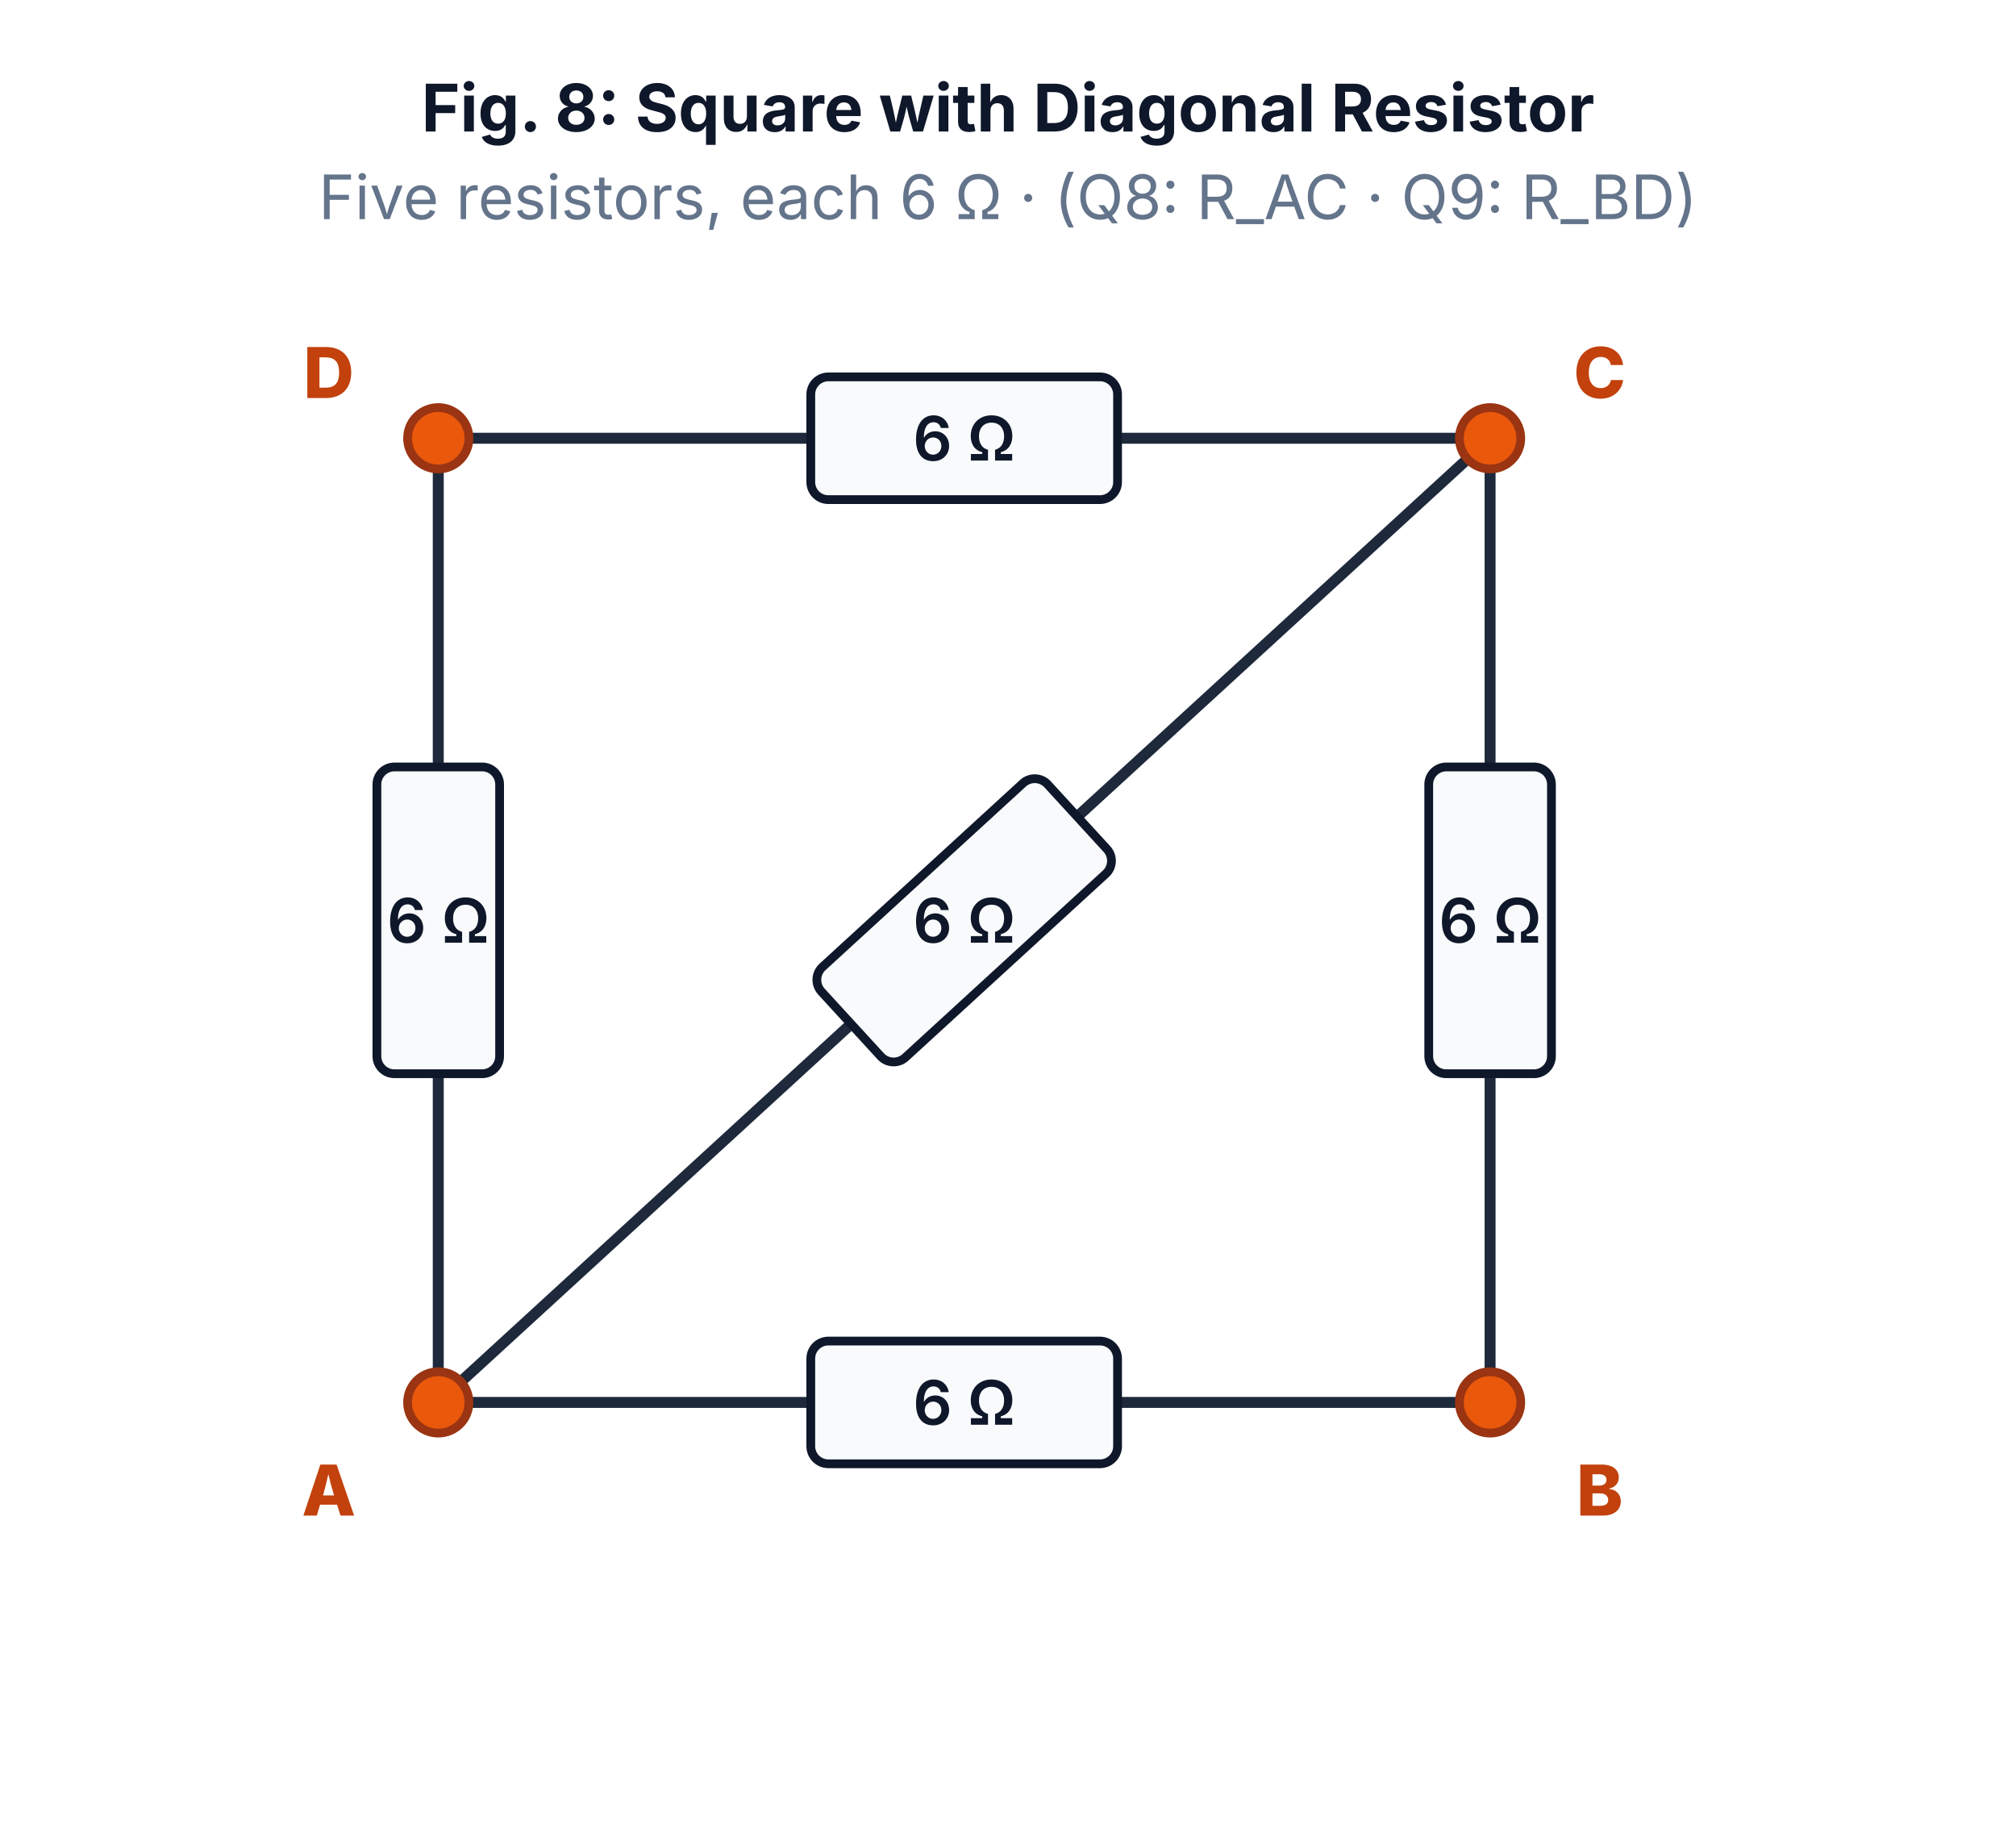
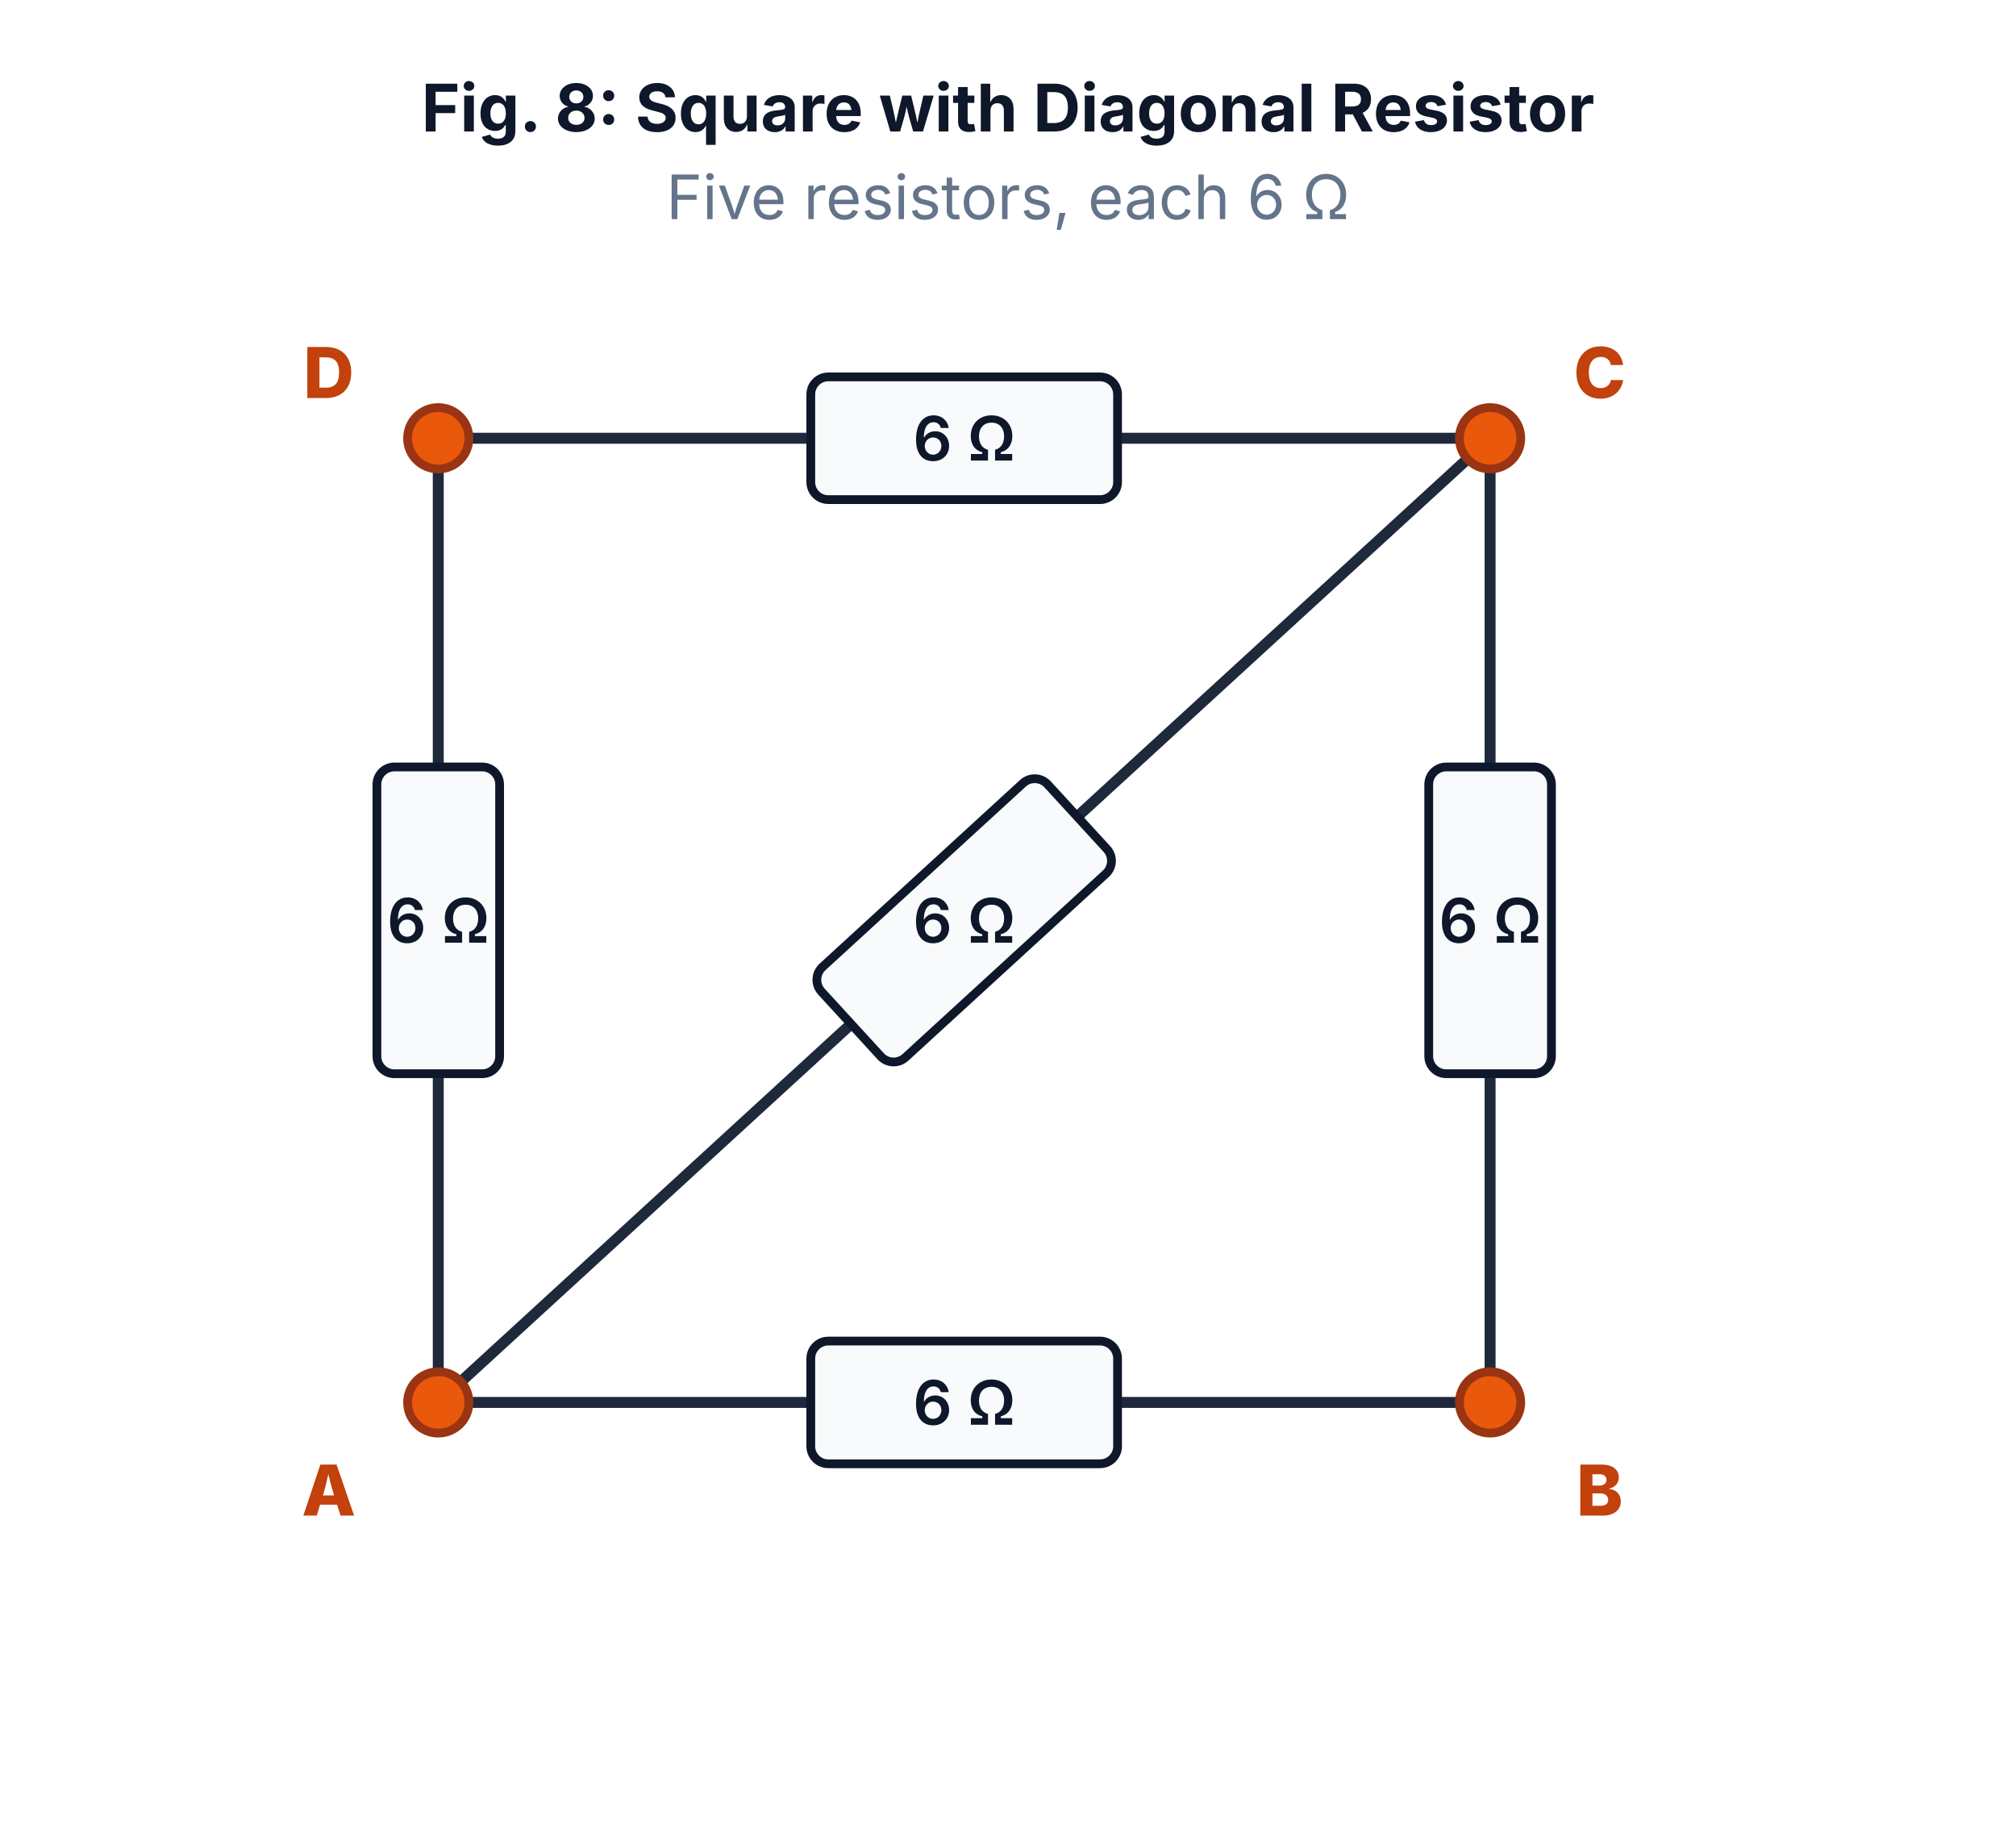
<svg xmlns="http://www.w3.org/2000/svg" viewBox="0 0 460 420" width="100%" height="100%" style="background:#ffffff; border:1.5px solid #cbd5e1; border-radius:10px;">
  <style>
    .wire { stroke: #1e293b; stroke-width: 2.5; stroke-linecap: round; stroke-linejoin: round; fill: none; }
    .dash-wire { stroke: #64748b; stroke-width: 2; stroke-dasharray: 5,4; fill: none; }
    .res-box { fill: #f8fafc; stroke: #0f172a; stroke-width: 2; rx: 4; }
    .res-lbl { font-family: system-ui, -apple-system, sans-serif; font-size: 14px; font-weight: 600; fill: #0f172a; text-anchor: middle; dominant-baseline: central; }
    .node-pt { fill: #1e293b; }
    .term-pt { fill: #ea580c; stroke: #9a3412; stroke-width: 2; }
    .term-lbl { font-family: system-ui, -apple-system, sans-serif; font-size: 16px; font-weight: 800; fill: #c2410c; text-anchor: middle; dominant-baseline: central; }
    .node-lbl { font-family: system-ui, -apple-system, sans-serif; font-size: 15px; font-weight: 700; fill: #1e293b; text-anchor: middle; dominant-baseline: central; }
    .diag-title { font-family: system-ui, -apple-system, sans-serif; font-size: 15px; font-weight: 700; fill: #0f172a; text-anchor: middle; }
    .diag-sub { font-family: system-ui, -apple-system, sans-serif; font-size: 14px; fill: #64748b; text-anchor: middle; }
  </style>
  <text x="230" y="30" class="diag-title">Fig. 8: Square with Diagonal Resistor</text>
-   <text x="230" y="50" class="diag-sub">Five resistors, each 6 Ω · (Q8: R_AC · Q9: R_BD)</text>
+   <text x="230" y="50" class="diag-sub">Five resistors, each 6 Ω</text>
  <line x1="100" y1="320" x2="340" y2="320" class="wire" />
  <rect x="185" y="306" width="70" height="28" class="res-box" />
  <text x="220" y="320" class="res-lbl">6 Ω</text>
  <line x1="340" y1="320" x2="340" y2="100" class="wire" />
  <rect x="326" y="175" width="28" height="70" class="res-box" />
  <text x="340" y="210" class="res-lbl">6 Ω</text>
  <line x1="100" y1="100" x2="340" y2="100" class="wire" />
  <rect x="185" y="86" width="70" height="28" class="res-box" />
  <text x="220" y="100" class="res-lbl">6 Ω</text>
  <line x1="100" y1="320" x2="100" y2="100" class="wire" />
  <rect x="86" y="175" width="28" height="70" class="res-box" />
  <text x="100" y="210" class="res-lbl">6 Ω</text>
  <line x1="100" y1="320" x2="340" y2="100" class="wire" />
  <rect x="185" y="196" width="70" height="28" class="res-box" transform="rotate(-42.5, 220, 210)" />
  <text x="220" y="210" class="res-lbl">6 Ω</text>
  <circle cx="100" cy="320" r="7" class="term-pt" />
  <text x="75" y="340" class="term-lbl">A</text>
  <circle cx="340" cy="320" r="7" class="term-pt" />
  <text x="365" y="340" class="term-lbl">B</text>
  <circle cx="340" cy="100" r="7" class="term-pt" />
  <text x="365" y="85" class="term-lbl">C</text>
  <circle cx="100" cy="100" r="7" class="term-pt" />
  <text x="75" y="85" class="term-lbl">D</text>
</svg>
